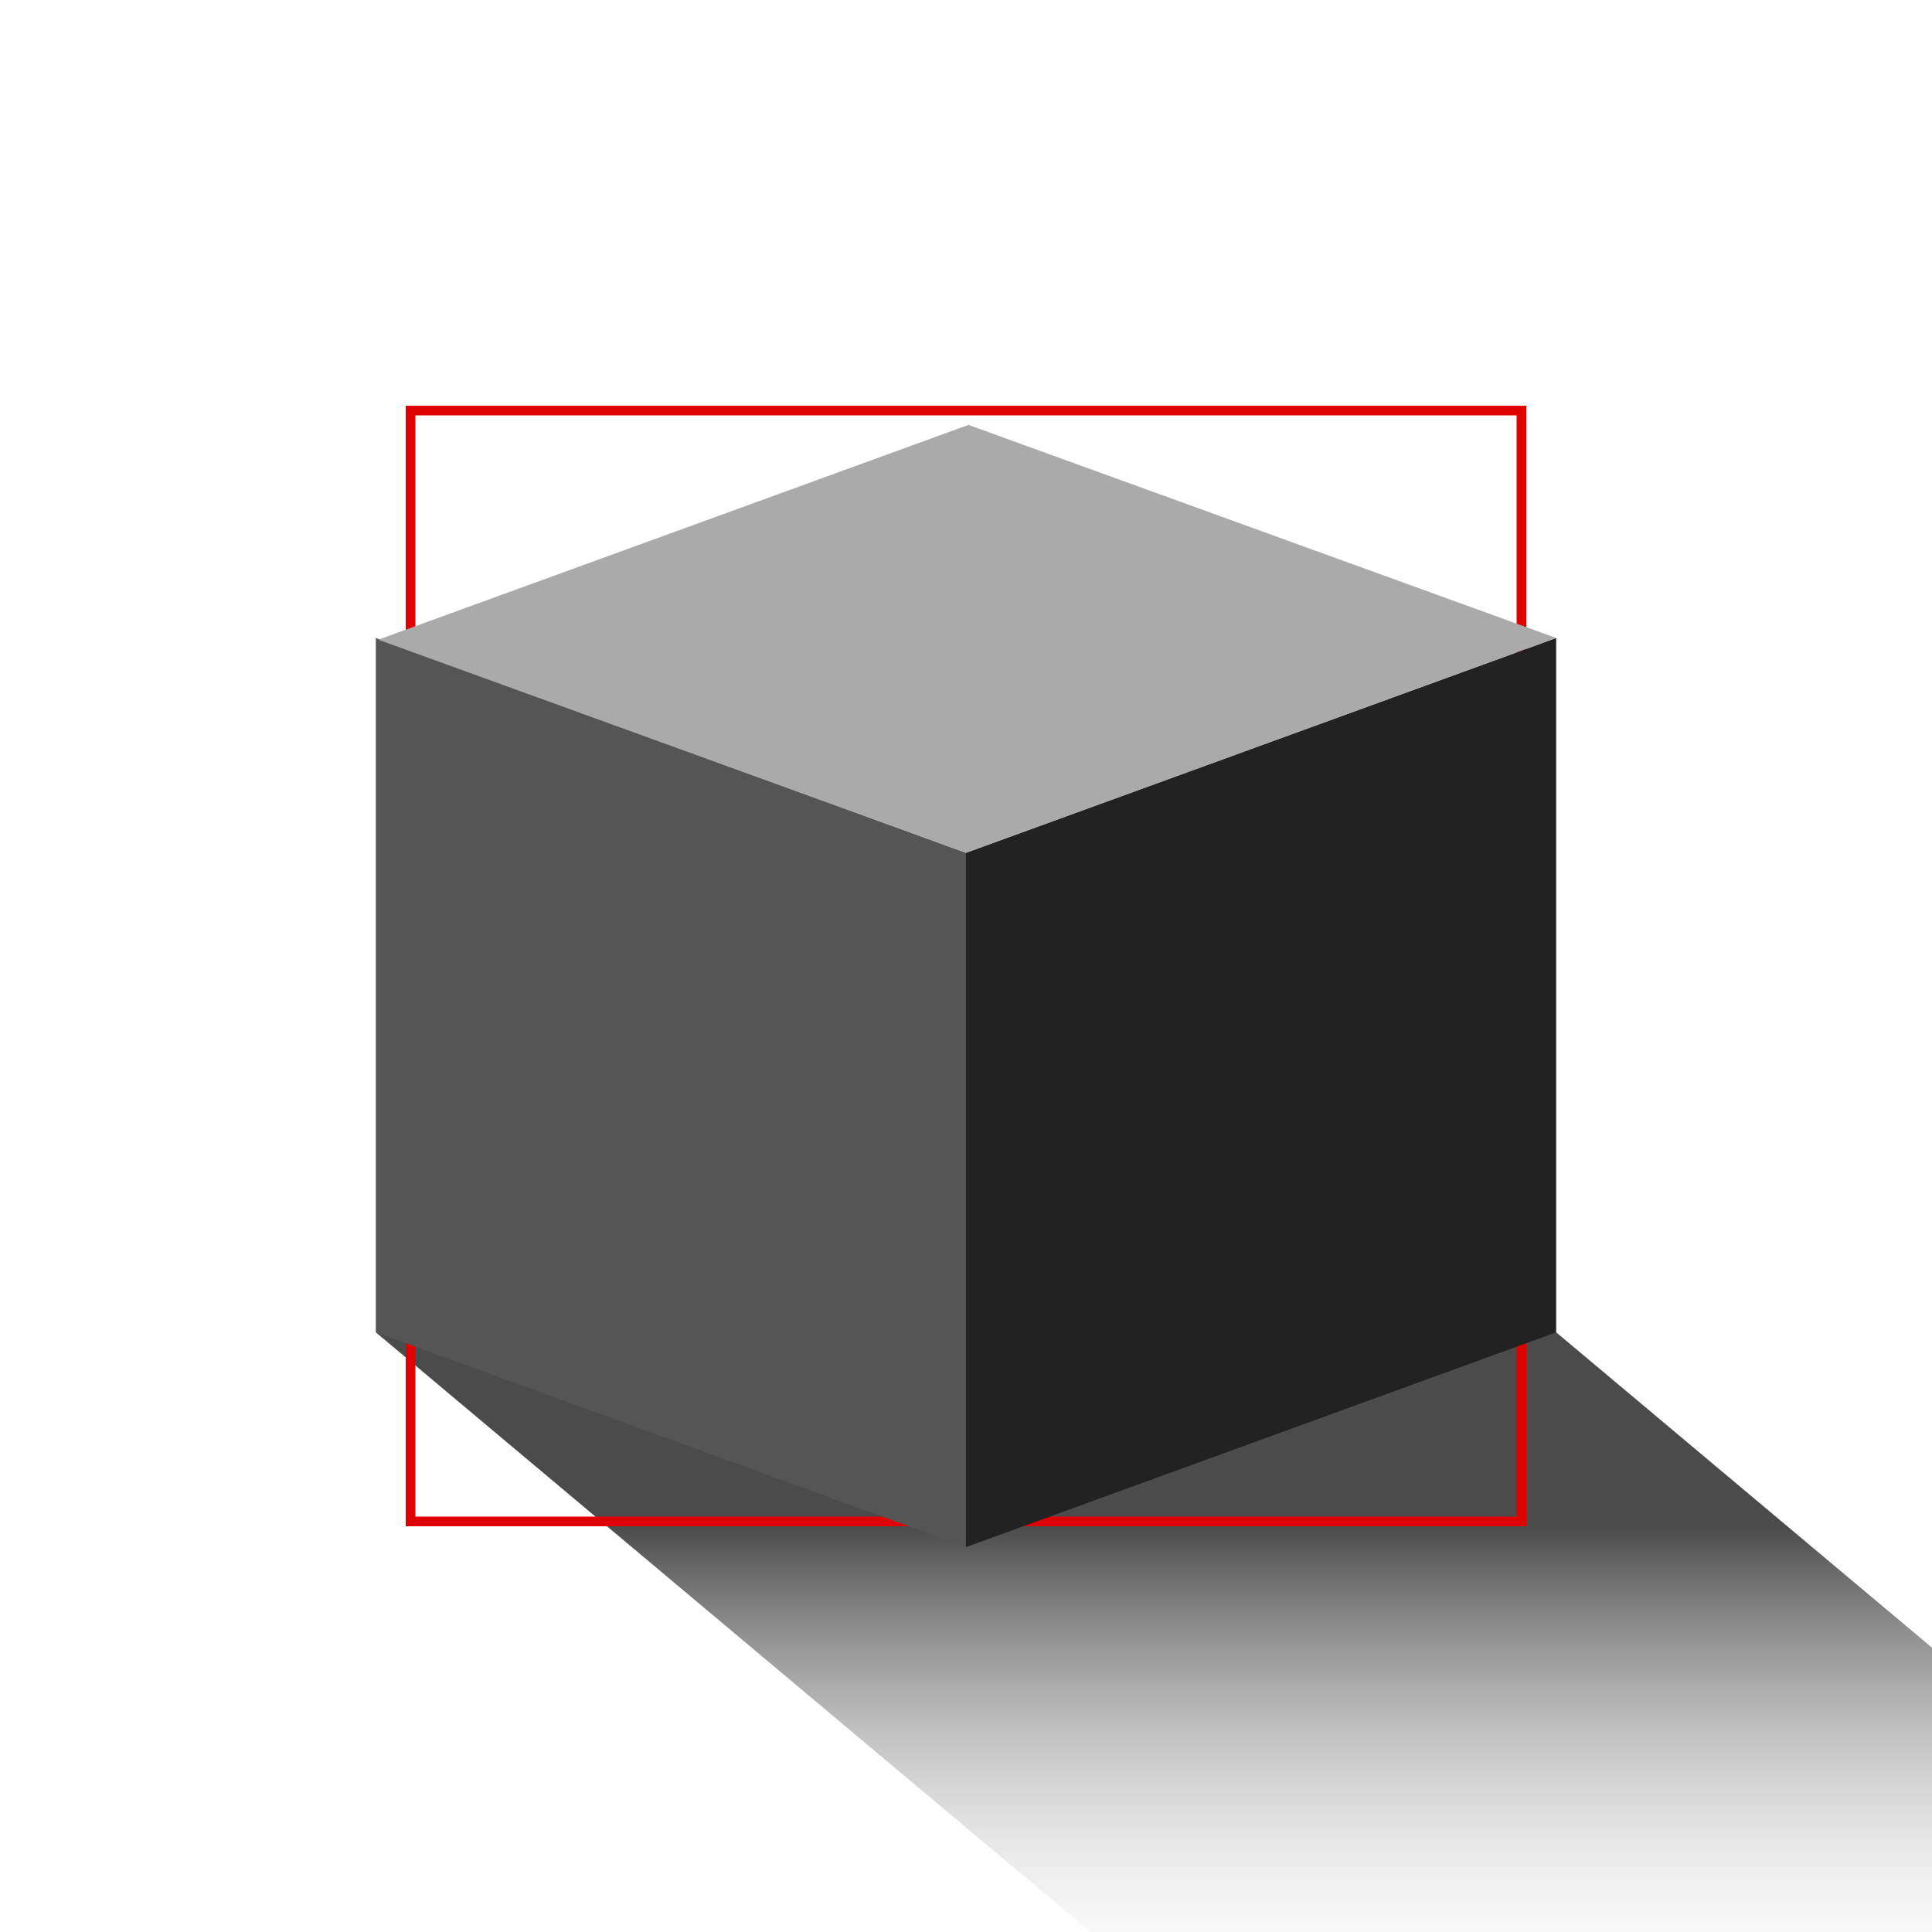
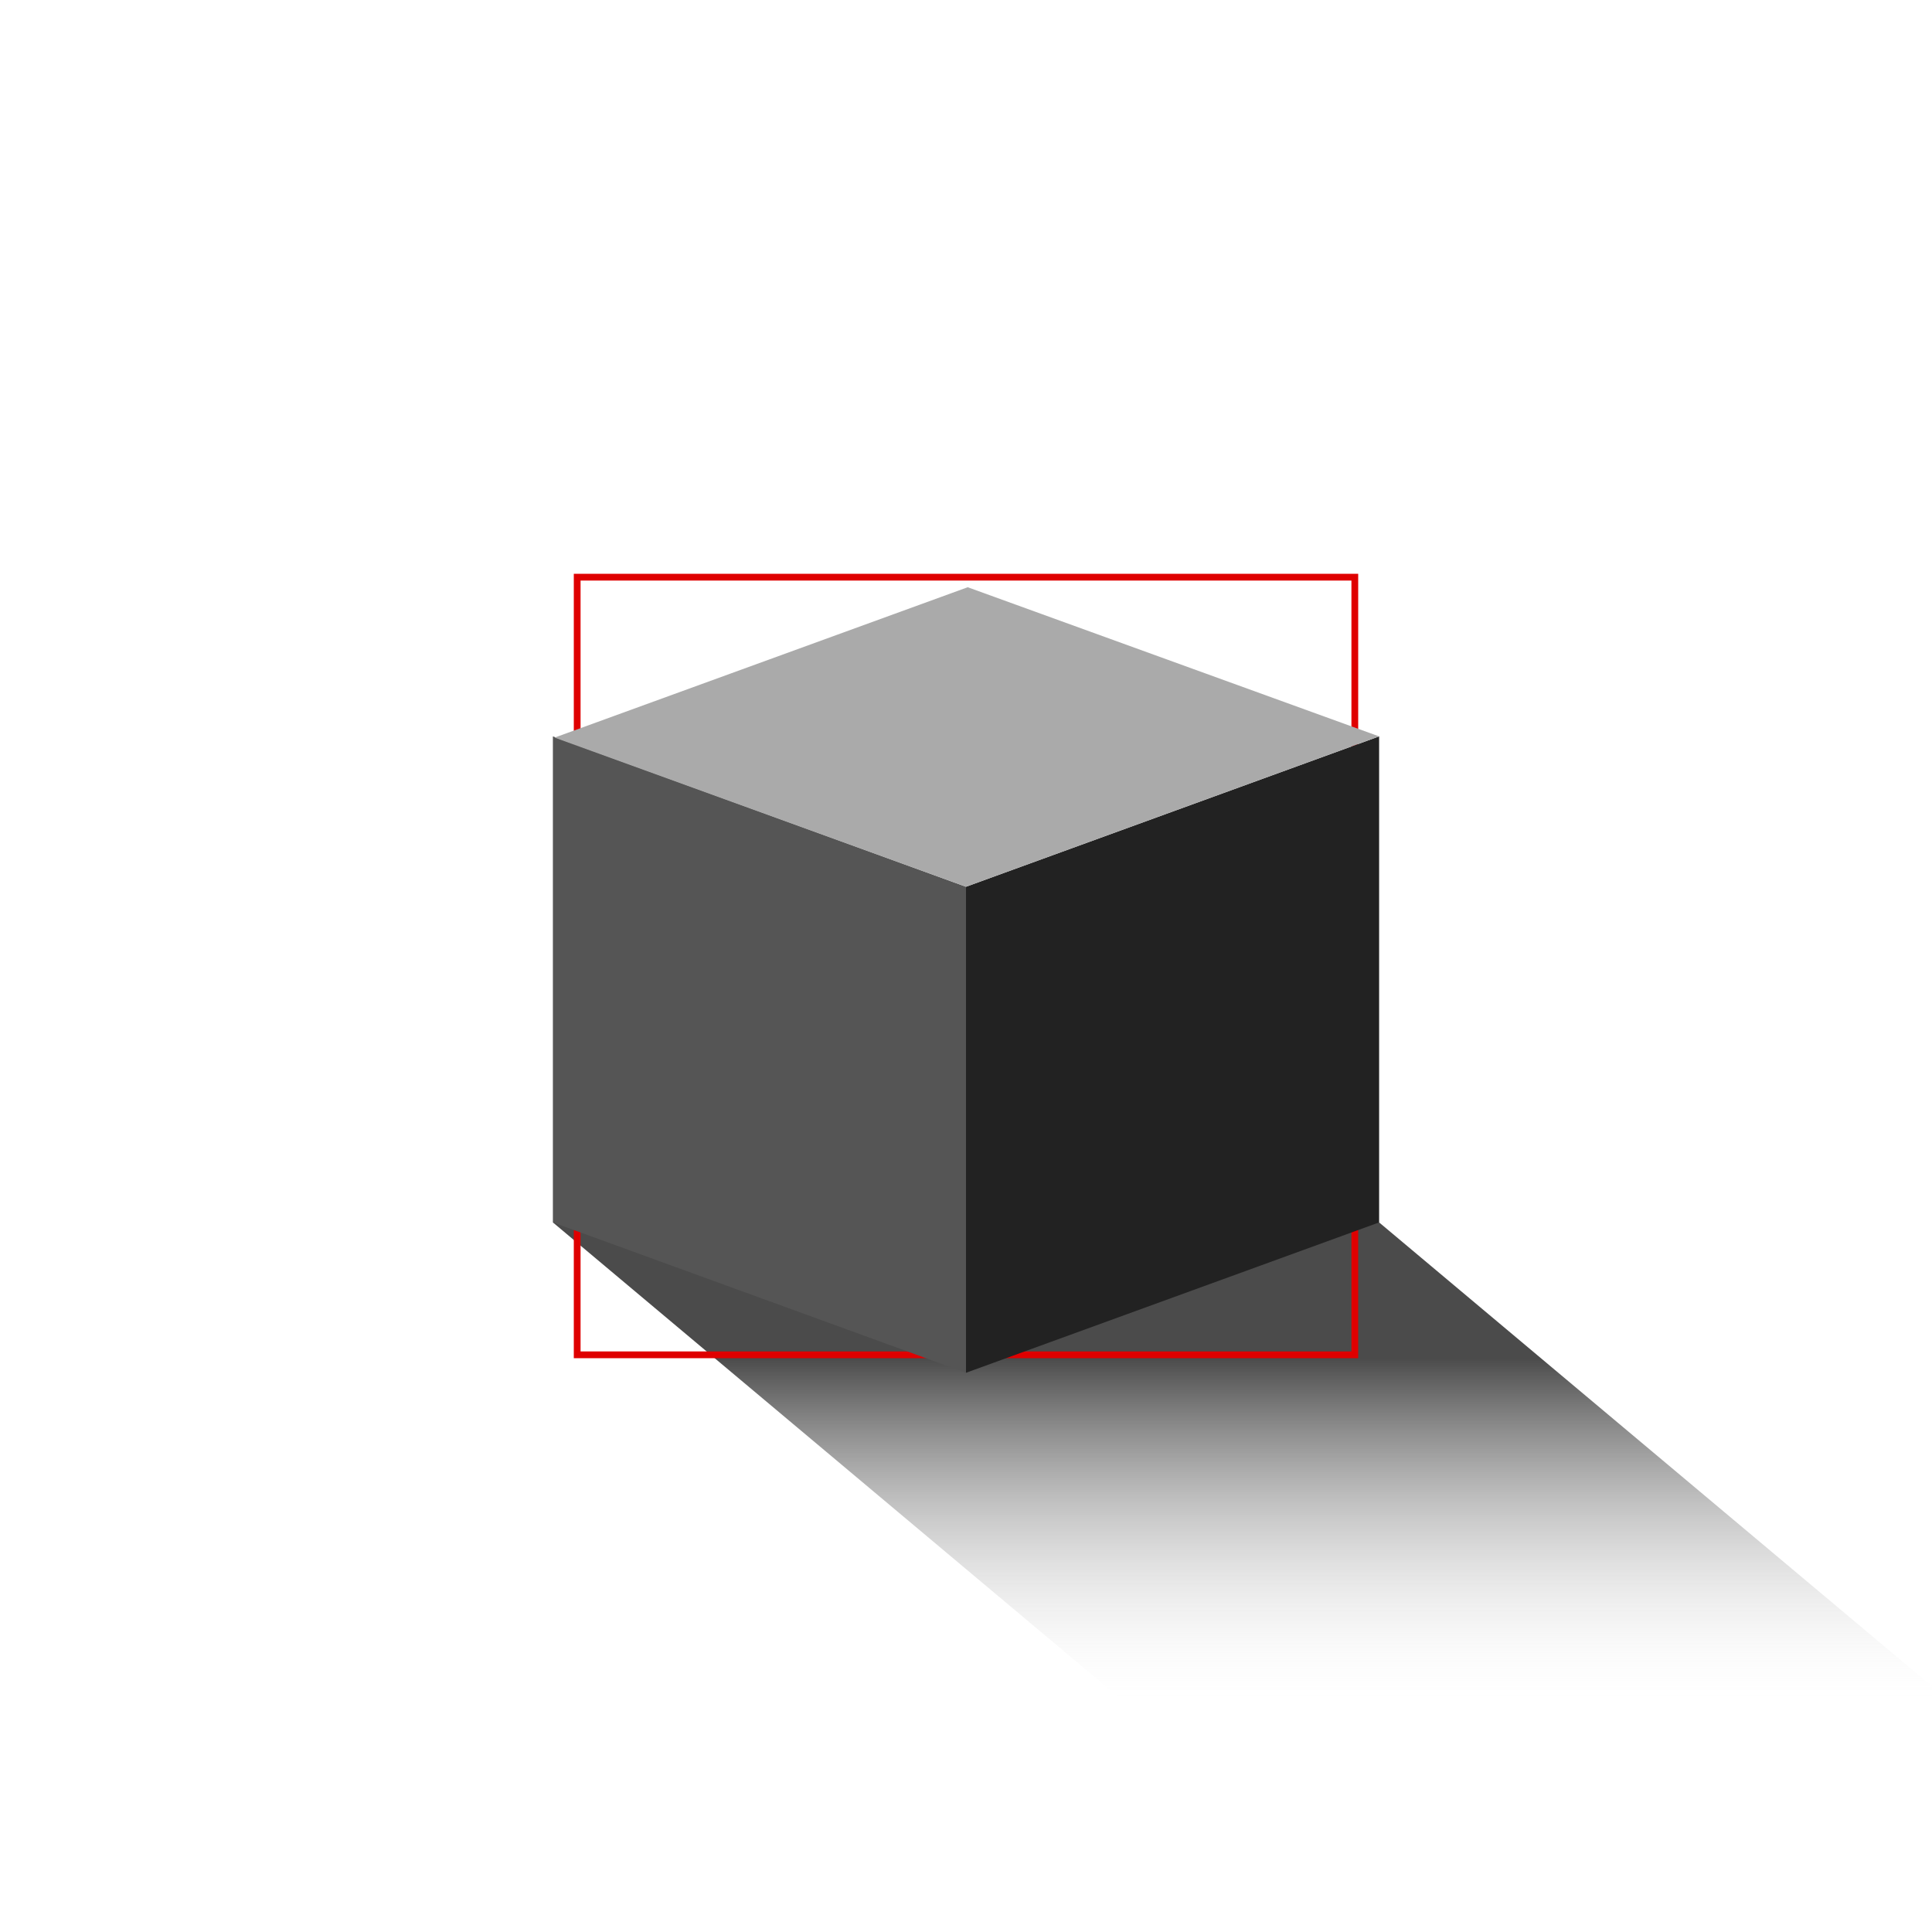
- <svg xmlns="http://www.w3.org/2000/svg" id="eVOrYlTFjID1" viewBox="0 0 256 256" shape-rendering="geometricPrecision" text-rendering="geometricPrecision" project-id="f18cb591efdf4a32a9b6e93a13e553fb" export-id="29ad1d5645064736bf9da089af664604" cached="false">
+ <svg xmlns="http://www.w3.org/2000/svg" id="eYFTVXGZJ8j1" viewBox="0 0 256 256" shape-rendering="geometricPrecision" text-rendering="geometricPrecision" project-id="f18cb591efdf4a32a9b6e93a13e553fb" export-id="1de281af798342539f7af3045002d21c" cached="false">
  <defs>
-     <linearGradient id="eVOrYlTFjID2-fill" x1="0" y1="0.5" x2="1" y2="0.5" spreadMethod="pad" gradientUnits="objectBoundingBox" gradientTransform="translate(0 0)">
-       <stop id="eVOrYlTFjID2-fill-0" offset="28%" stop-color="rgba(0,0,0,0.83)" />
-       <stop id="eVOrYlTFjID2-fill-1" offset="100%" stop-color="rgba(255,255,255,0)" />
+     <linearGradient id="eYFTVXGZJ8j3-fill" x1="0" y1="0.5" x2="1" y2="0.5" spreadMethod="pad" gradientUnits="objectBoundingBox" gradientTransform="translate(0 0)">
+       <stop id="eYFTVXGZJ8j3-fill-0" offset="28%" stop-color="rgba(0,0,0,0.83)" />
+       <stop id="eYFTVXGZJ8j3-fill-1" offset="100%" stop-color="rgba(255,255,255,0)" />
    </linearGradient>
  </defs>
-   <rect width="46" height="46" rx="0" ry="0" transform="matrix(2.383507 2-3.4 0 206.2 176.5375)" fill="url(#eVOrYlTFjID2-fill)" fill-opacity="0.85" />
-   <rect width="46" height="46" rx="0" ry="0" transform="matrix(3.2 0 0 3.2 54.4 54.4)" fill="rgba(0,0,0,0)" stroke="#df0000" stroke-width="0.4" />
-   <rect width="46" height="46" rx="0" ry="0" transform="matrix(1.7-.618749 0 2 128 113)" fill="#222" />
-   <rect width="46" height="46" rx="0" ry="0" transform="matrix(-1.7-.618749 0 2 128 113)" fill="#555" />
-   <rect width="46" height="46" rx="0" ry="0" transform="matrix(-1.69295-.613817 1.7-.618749 128 113)" fill="#aaa" />
+   <g transform="matrix(.7 0 0 0.7 38.4 38.4)">
+     <rect width="46" height="46" rx="0" ry="0" transform="matrix(2.383507 2 -3.4 0 206.2 176.5375)" fill="url(#eYFTVXGZJ8j3-fill)" fill-opacity="0.85" />
+     <rect width="46" height="46" rx="0" ry="0" transform="matrix(3.2 0 0 3.2 54.4 54.4)" fill="rgba(0,0,0,0)" stroke="#df0000" stroke-width="0.4" />
+     <rect width="46" height="46" rx="0" ry="0" transform="matrix(1.7 -.618749 0 2 128 113)" fill="#222" />
+     <rect width="46" height="46" rx="0" ry="0" transform="matrix(-1.7 -.618749 0 2 128 113)" fill="#555" />
+     <rect width="46" height="46" rx="0" ry="0" transform="matrix(-1.69295 -.613817 1.7 -.618749 128 113)" fill="#aaa" />
+   </g>
</svg>
